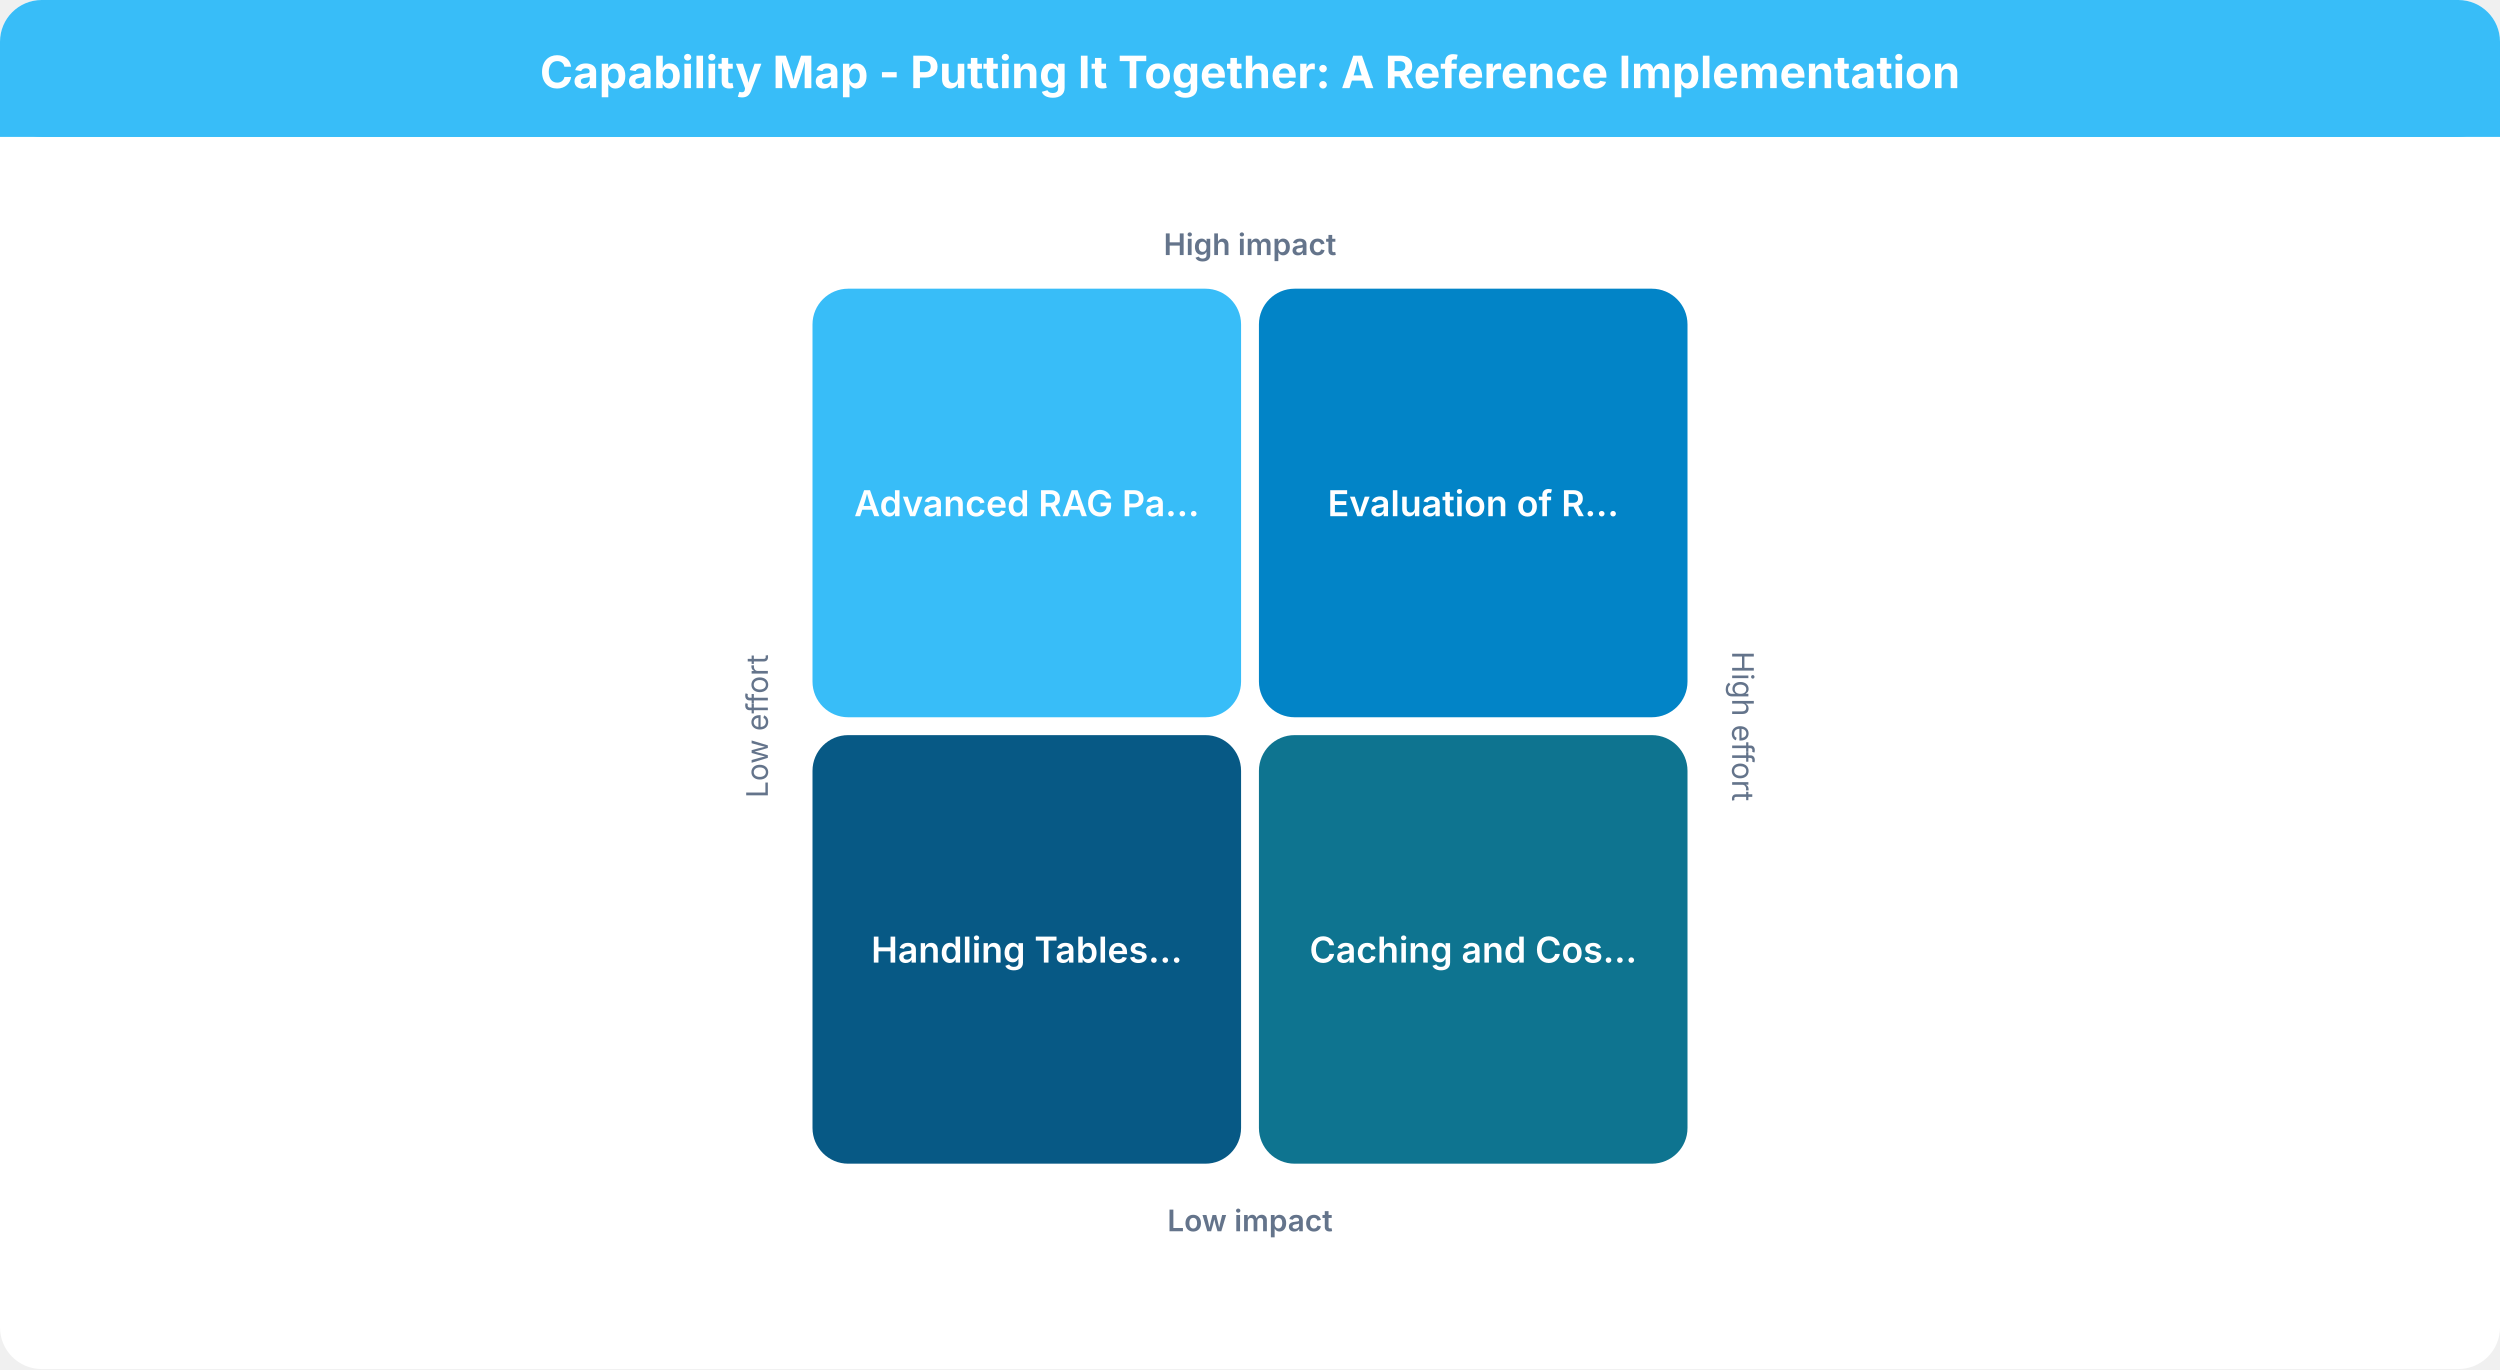
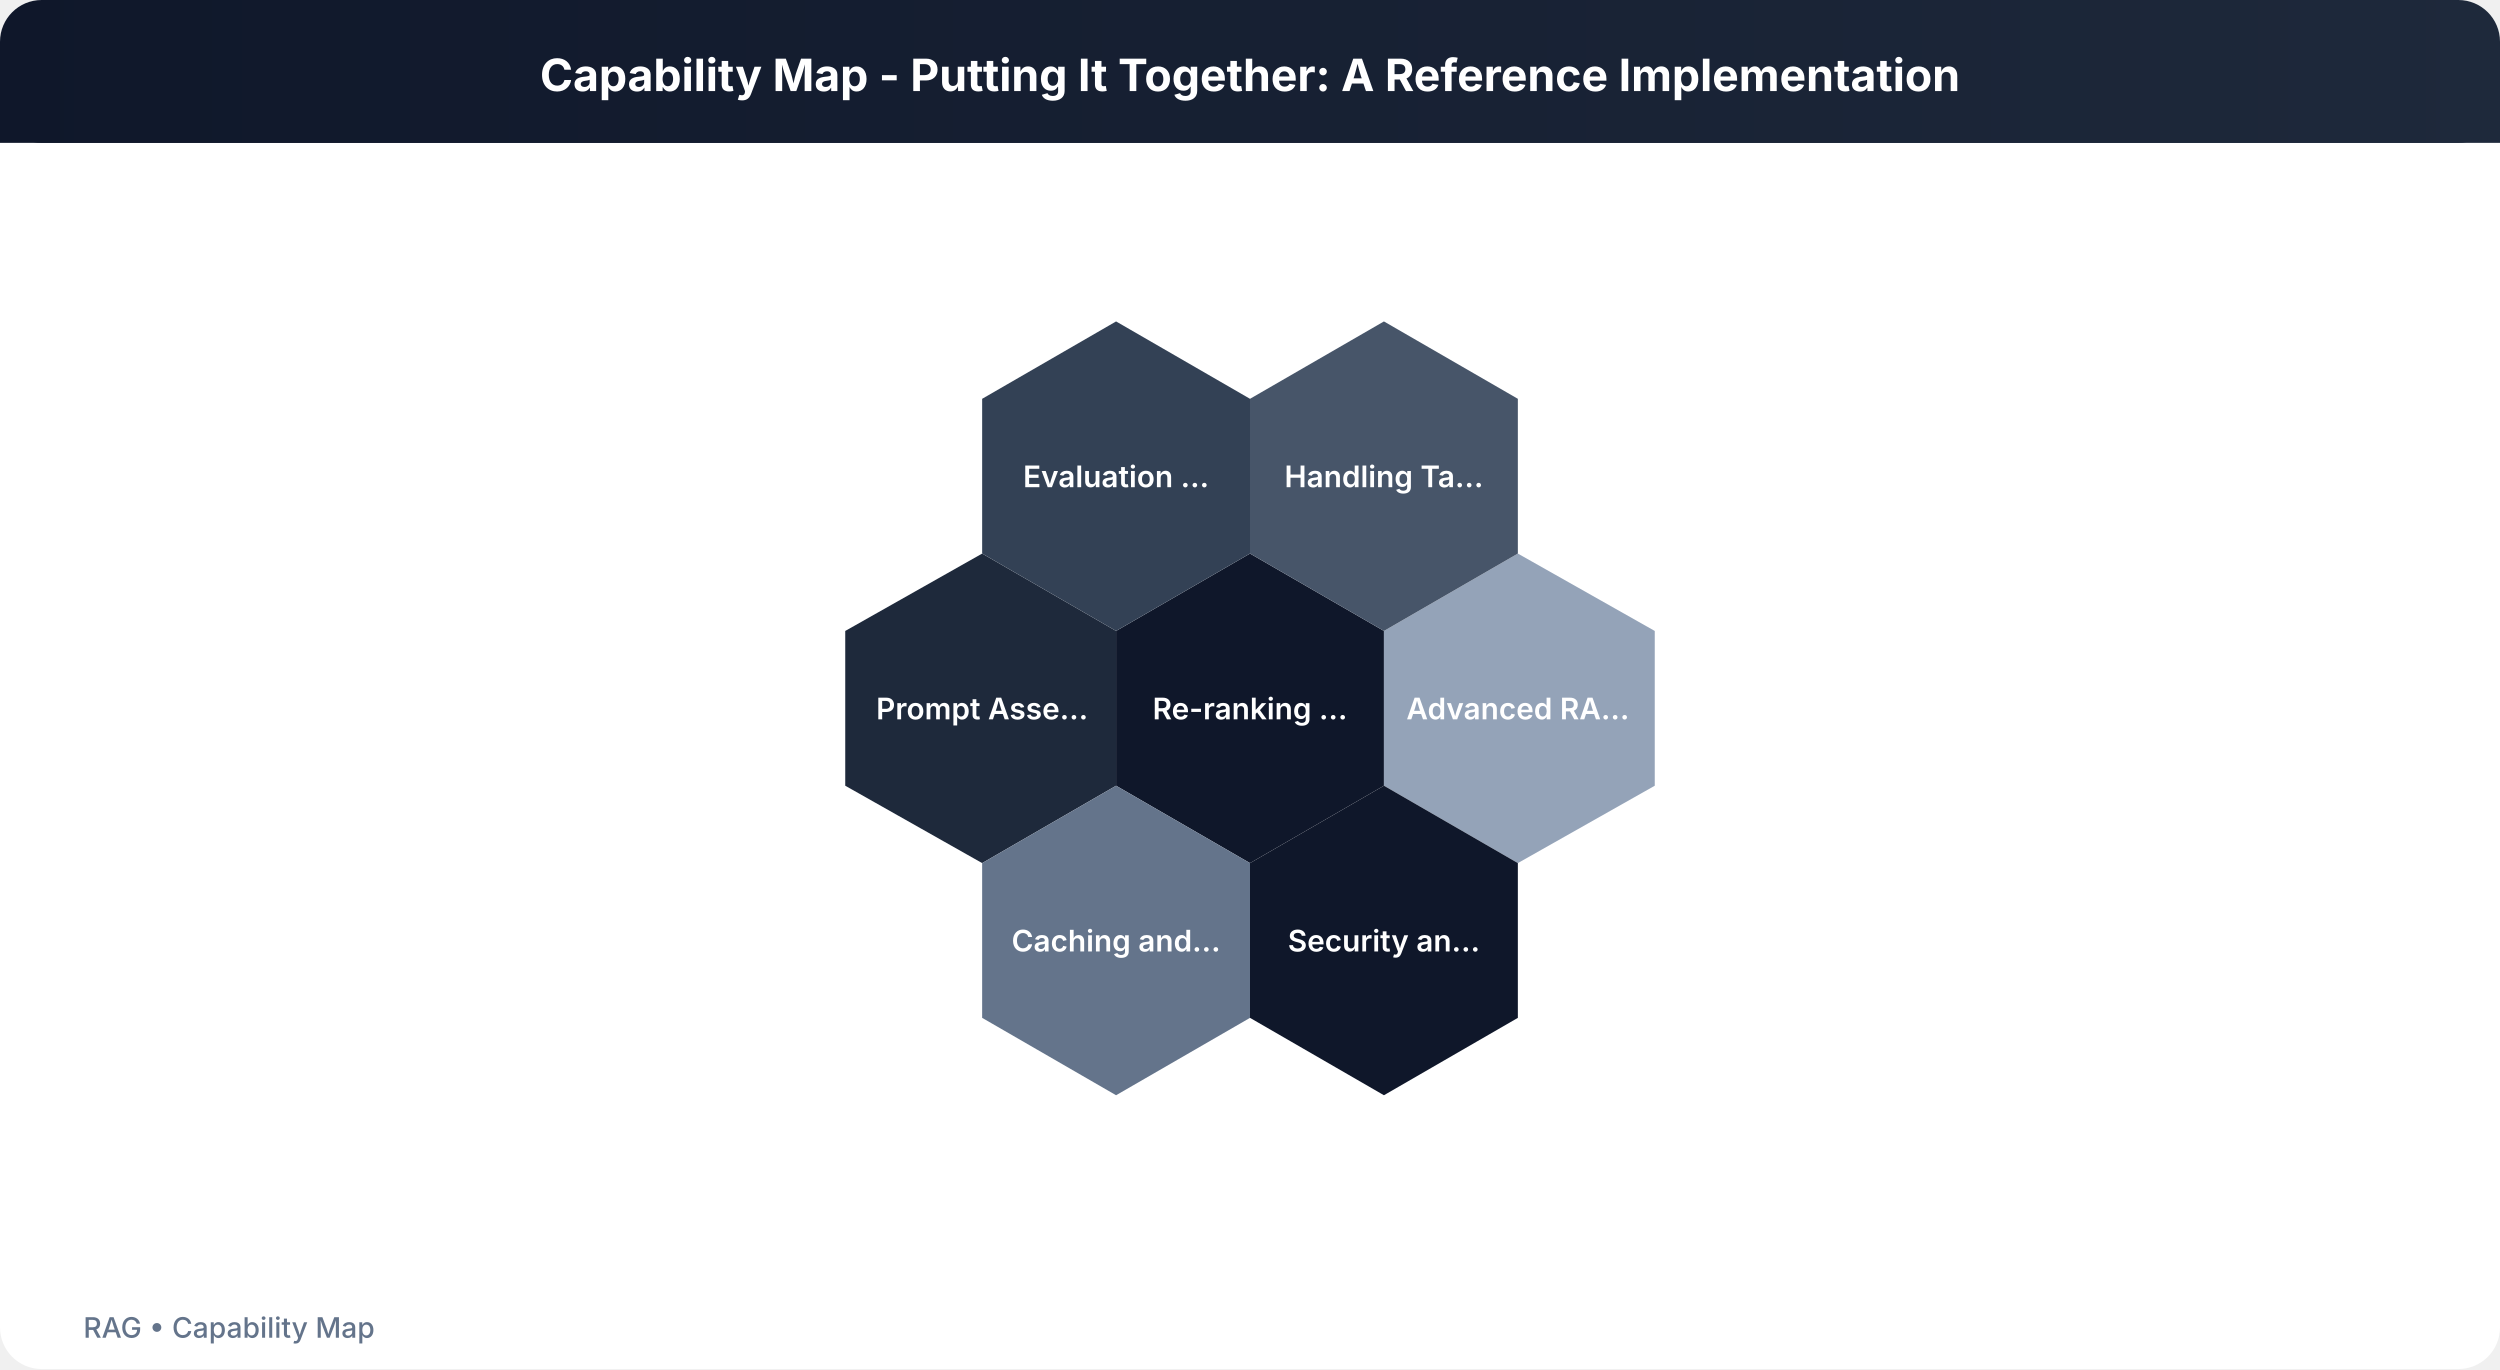
- <svg xmlns="http://www.w3.org/2000/svg" width="840" height="460" data-tpl="matrix" data-pal="1-3" viewBox="0 0 840 460" font-family="Inter, Segoe UI, Arial, sans-serif">
+ <svg xmlns="http://www.w3.org/2000/svg" width="840" height="460" data-tpl="honeycomb" data-pal="6-3" viewBox="0 0 840 460" font-family="Inter, Segoe UI, Arial, sans-serif">
  <defs>
    <marker id="ar" markerWidth="9" markerHeight="9" refX="7" refY="3" orient="auto">
      <path d="M0,0 L7,3 L0,6 z" fill="#94a3b8" />
    </marker>
    <marker id="arw" markerWidth="9" markerHeight="9" refX="7" refY="3" orient="auto">
      <path d="M0,0 L7,3 L0,6 z" fill="#ffffff" />
    </marker>
+     <filter id="sh" x="-20%" y="-20%" width="140%" height="140%">
+       <feDropShadow dx="0" dy="2" stdDeviation="3" flood-color="#0f172a" flood-opacity="0.16" />
+     </filter>
+   </defs>
+   <defs>
+     <linearGradient id="bnf5eaa7e" x1="0" y1="0" x2="1" y2="0">
+       <stop offset="0" stop-color="#0f172a" />
+       <stop offset="1" stop-color="#1e293b" />
+     </linearGradient>
  </defs>
  <rect width="840" height="460" rx="14" fill="#ffffff" />
-   <rect x="0" y="0" width="840" height="46" rx="14" fill="#38bdf8" />
-   <rect x="0" y="30" width="840" height="16" fill="#38bdf8" />
-   <text x="420" y="24" text-anchor="middle" font-size="15" font-weight="700" fill="#ffffff" dominant-baseline="middle">Capability Map - Putting It Together: A Reference Implementation</text>
-   <rect x="273" y="97" width="144" height="144" rx="12" fill="#38bdf8" />
-   <text x="345" y="169" text-anchor="middle" font-size="12" font-weight="600" fill="#fff" dominant-baseline="middle">Advanced RAG Pa…</text>
-   <rect x="423" y="97" width="144" height="144" rx="12" fill="#0284c7" />
-   <text x="495" y="169" text-anchor="middle" font-size="12" font-weight="600" fill="#fff" dominant-baseline="middle">Evaluation of R…</text>
-   <rect x="273" y="247" width="144" height="144" rx="12" fill="#075985" />
-   <text x="345" y="319" text-anchor="middle" font-size="12" font-weight="600" fill="#fff" dominant-baseline="middle">Handling Tables…</text>
-   <rect x="423" y="247" width="144" height="144" rx="12" fill="#0e7490" />
-   <text x="495" y="319" text-anchor="middle" font-size="12" font-weight="600" fill="#fff" dominant-baseline="middle">Caching and Cos…</text>
-   <text x="420" y="82" text-anchor="middle" font-size="10" font-weight="600" fill="#64748b" dominant-baseline="middle">High impact</text>
-   <text x="420" y="410" text-anchor="middle" font-size="10" font-weight="600" fill="#64748b" dominant-baseline="middle">Low impact</text>
-   <text x="258.0" y="244.0" text-anchor="middle" font-size="10" fill="#64748b" transform="rotate(-90 258.0 244.0)">Low effort</text>
-   <text x="582.0" y="244.0" text-anchor="middle" font-size="10" fill="#64748b" transform="rotate(90 582.0 244.0)">High effort</text>
+   <rect x="0" y="0" width="840" height="48" rx="14" fill="url(#bnf5eaa7e)" />
+   <rect x="0" y="32" width="840" height="16" fill="url(#bnf5eaa7e)" />
+   <text x="420" y="25" text-anchor="middle" font-size="15" font-weight="700" fill="#ffffff" dominant-baseline="middle">Capability Map - Putting It Together: A Reference Implementation</text>
+   <polygon points="465,212 465,264 420,290 375,264 375,212 420,186" fill="#0f172a" />
+   <text x="420" y="238" text-anchor="middle" font-size="10" font-weight="600" fill="#fff" dominant-baseline="middle">Re-ranking …</text>
+   <polygon points="375,212 375,264 330,290 284,264 284,212 330,186" fill="#1e293b" />
+   <text x="330" y="238" text-anchor="middle" font-size="10" font-weight="600" fill="#fff" dominant-baseline="middle">Prompt Asse…</text>
+   <polygon points="556,212 556,264 510,290 465,264 465,212 510,186" fill="#94a3b8" />
+   <text x="510" y="238" text-anchor="middle" font-size="10" font-weight="600" fill="#fff" dominant-baseline="middle">Advanced RA…</text>
+   <polygon points="420,134 420,186 375,212 330,186 330,134 375,108" fill="#334155" />
+   <text x="375" y="160" text-anchor="middle" font-size="10" font-weight="600" fill="#fff" dominant-baseline="middle">Evaluation …</text>
+   <polygon points="510,134 510,186 465,212 420,186 420,134 465,108" fill="#475569" />
+   <text x="465" y="160" text-anchor="middle" font-size="10" font-weight="600" fill="#fff" dominant-baseline="middle">Handling Ta…</text>
+   <polygon points="420,290 420,342 375,368 330,342 330,290 375,264" fill="#64748b" />
+   <text x="375" y="316" text-anchor="middle" font-size="10" font-weight="600" fill="#fff" dominant-baseline="middle">Caching and…</text>
+   <polygon points="510,290 510,342 465,368 420,342 420,290 465,264" fill="#0f172a" />
+   <text x="465" y="316" text-anchor="middle" font-size="10" font-weight="600" fill="#fff" dominant-baseline="middle">Security an…</text>
+   <text x="28" y="446" text-anchor="start" font-size="9.5" font-weight="500" fill="#64748b" dominant-baseline="middle">RAG  •  Capability Map</text>
</svg>
